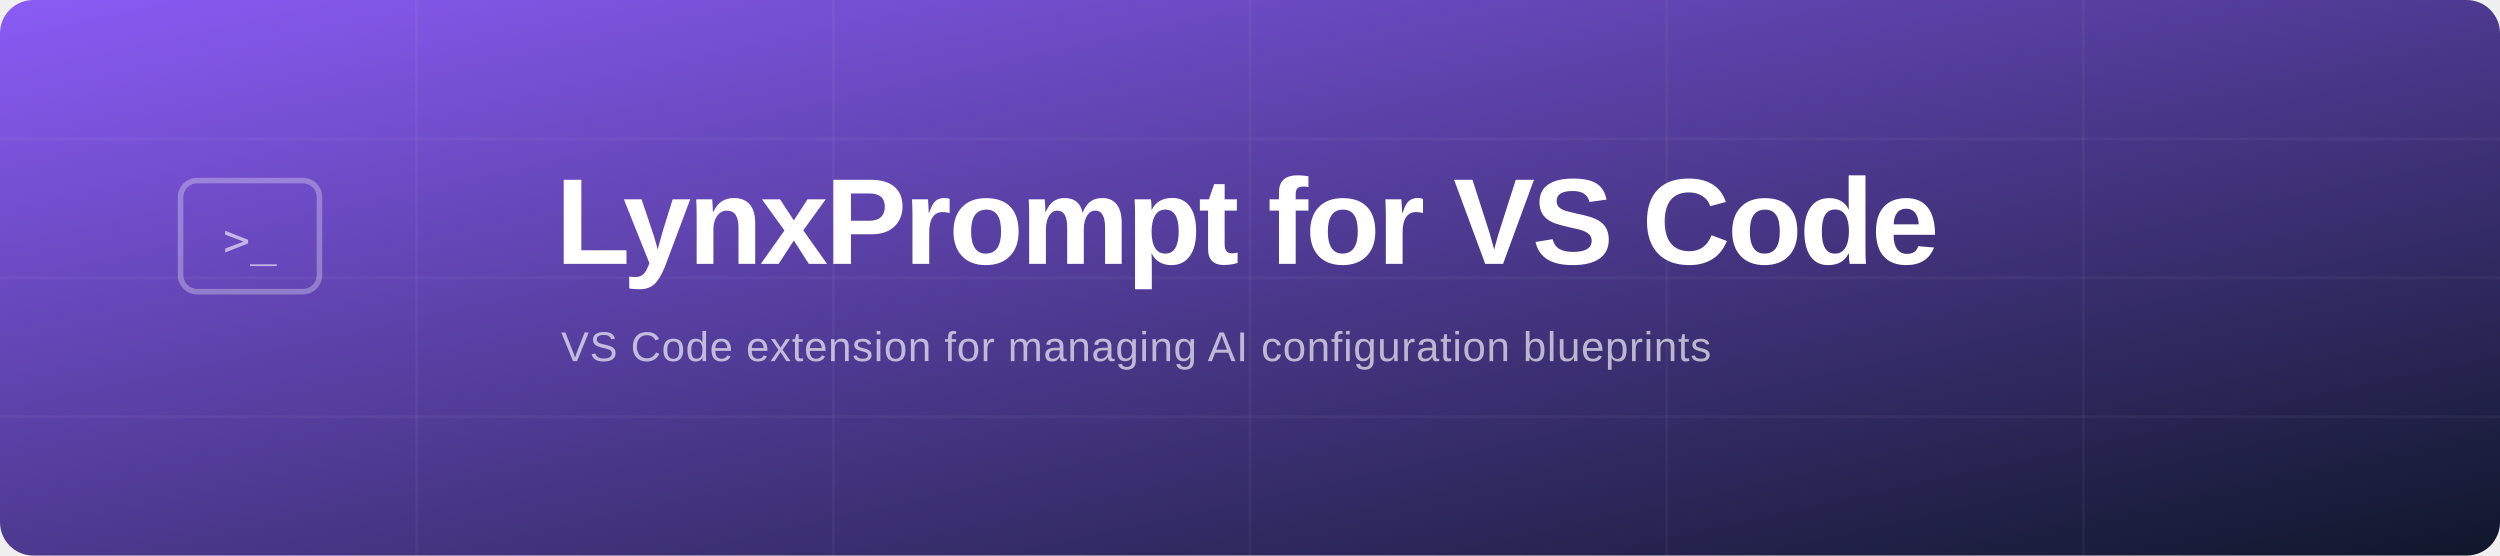
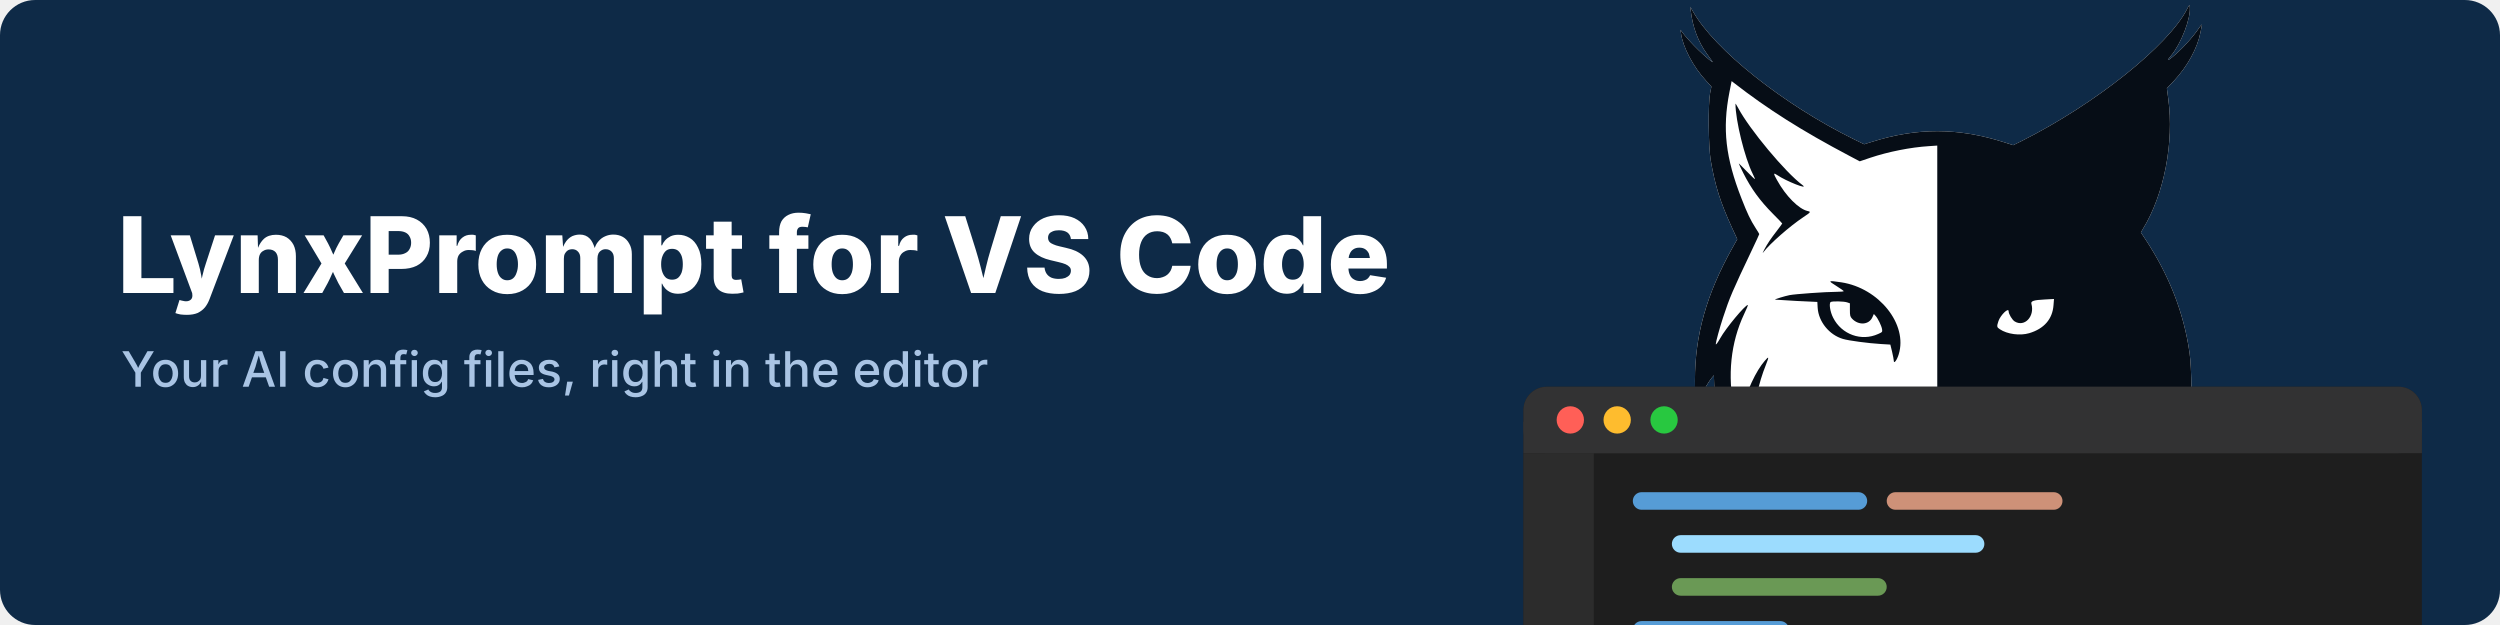
- <svg xmlns="http://www.w3.org/2000/svg" viewBox="0 0 900 200" width="900" height="200">
+ <svg xmlns="http://www.w3.org/2000/svg" viewBox="0 0 1280 320" width="1280" height="320" role="img" aria-label="LynxPrompt for VS Code">
  <defs>
-     <linearGradient id="bg" x1="0%" y1="0%" x2="100%" y2="100%">
-       <stop offset="0%" stop-color="#8b5cf6" />
-       <stop offset="100%" stop-color="#0f172a" />
-     </linearGradient>
+     <clipPath id="k">
+       <rect width="1280" height="320" rx="18" />
+     </clipPath>
  </defs>
-   <rect width="900" height="200" rx="12" fill="url(#bg)" />
-   <g stroke="#ffffff" stroke-opacity="0.04" stroke-width="1">
-     <line x1="0" y1="50" x2="900" y2="50" />
-     <line x1="0" y1="100" x2="900" y2="100" />
-     <line x1="0" y1="150" x2="900" y2="150" />
-     <line x1="150" y1="0" x2="150" y2="200" />
-     <line x1="300" y1="0" x2="300" y2="200" />
-     <line x1="450" y1="0" x2="450" y2="200" />
-     <line x1="600" y1="0" x2="600" y2="200" />
-     <line x1="750" y1="0" x2="750" y2="200" />
+   <g clip-path="url(#k)">
+     <rect width="1280" height="320" fill="#0E2A47" />
+     <g transform="translate(860 2) scale(0.42)" fill-rule="evenodd">
+       <path fill="#FFFFFF" d="m181 703.9c-34.2-18.7-81.2-82.7-101.2-137.6-1.8-5.1-3.6-9.3-4-9.3-.3 0-1.2 4.7-1.9 10.5-.7 5.8-1.6 10.5-1.9 10.5-1.1 0-12.5-24.8-15.9-34.4-8.6-24.3-12.9-47.5-13.8-73l-.6-17.9-2.4 2.9c-5 6.1-12.5 19.2-15.5 27.3-4.5 11.7-5.2 8.8-5.2-23.9 0-55.1 14-104.8 45.5-161.3l6.1-10.9-6.5-14.1c-14.2-31-20.5-51-25.9-82.2-2.8-16.7-3.3-68.4-.7-81.9l1.6-7.8-6.6-7.2c-15.3-16.4-28.2-40.9-30.5-57.6l-.6-4.5 1.7 2.5c3.7 5.1 13.3 15.7 20.4 22.5 9.1 8.7 18.9 16.8 16.9 13.9-.8-1.2-3.9-5.5-6.8-9.5-10.7-14.9-17.2-32.1-19.7-52.4l-.6-5 3 5.2c26.4 47.1 110.5 113.9 196.3 156.2l12.7 6.2 9.3-2.9c55-17.5 105.5-17.4 161.4.5l11 3.5 10.5-5.2c89.5-44.9 179-116.4 201.6-161 2.6-5.1 2.8-5.3 3.1-2.7 1.6 13.8-10.4 45.1-22.9 59.9-5.2 6.2-4.9 6.9.9 2.3 11.4-9.2 25-23.8 33.6-36.5 2.5-3.7 3.6-4.6 3.2-3-.3 1.4-1 5.2-1.7 8.5-3.7 19.4-16 41.8-32.4 59.3l-8.6 9.1 1.7 12.8c7.2 53.4-5.1 116.7-31 158.8l-2.4 4.1 4.6 6.9c29.7 44.9 47.5 90 54.7 139.5 2.8 18.5 3.2 72.1.7 72-.4 0-2.5-3.1-4.6-6.8-4.6-7.9-13.6-20.2-14.8-20.2-.4 0-.8 2.8-.8 6.3 0 28.1-14 78.7-29.7 107.7l-4.6 8.4-2.8-10.9c-2.8-11.6-3.5-13.6-7.6-22.7-2.6-5.9-4.3-7.4-4.3-3.9 0 8.2-18 47.2-30.7 66.6-14.7 22.4-35.4 45.4-46.9 52.1-5.7 3.4-5.8 3.1-3-4.7 3-8.3 5.3-18.5 6.1-27.4 .3-3.9.8-8.1 1.1-9.5 .9-4.2-1.1-1-3.9 6.6-8.4 21.8-27.8 46.4-48.1 60.8-8.8 6.3-9.5 6.4-7.3.9 8.7-21.9 6.5-54.9-5.4-80.3-3.8-8-12.5-23-13.5-23-.2 0-1.8 2.8-3.5 6.2-6.7 13.3-22 30.4-33.7 37.6-5.2 3.2-6.2 2.9-4-1.1 1.7-3.3 4.7-15.7 3.8-15.7-.5 0-1.5.8-2.2 1.8-5.3 7.1-26.5 22.6-40.1 29.3l-6.7 3.3-7.3-2.4c-3.9-1.4-13.2-5.5-20.5-9.2-7.2-3.7-13.2-6.4-13.2-6 0 .5 1.6 3.4 3.5 6.7 4.3 7 4.2 7.2-2.1 3.9-16.7-8.8-38.6-30.3-49.6-48.6-2.2-3.8-4.2-6.8-4.4-6.8-1.2 0-10.6 15.9-13.3 22.5-9.5 22.6-10.8 54.6-3.2 77.3 2.1 6 1.4 6.4-4.3 2-8.9-6.8-17.8-16.7-21.9-24.3-3.9-7.2-.1 11.5 4.8 24 1.9 4.9 3.3 9 3.2 9.1-.1.2-2.7-1.1-5.7-2.7z" />
+       <path fill="#060D16" d="m181 703.9c-34.2-18.7-81.2-82.7-101.2-137.6-1.8-5.1-3.6-9.3-4-9.3-.3 0-1.2 4.7-1.9 10.5-.7 5.8-1.6 10.5-1.9 10.5-1.1 0-12.5-24.8-15.9-34.4-8.6-24.3-12.9-47.5-13.8-73l-.6-17.9-2.4 2.9c-5 6.1-12.5 19.2-15.5 27.3-4.5 11.7-5.2 8.8-5.2-23.9 0-55.1 14-104.8 45.5-161.3l6.1-10.9-6.5-14.1c-14.2-31-20.5-51-25.9-82.2-2.8-16.7-3.3-68.4-.7-81.9l1.6-7.8-6.6-7.2c-15.3-16.4-28.2-40.9-30.5-57.6l-.6-4.5 1.7 2.5c3.7 5.1 13.3 15.7 20.4 22.5 9.1 8.7 18.9 16.8 16.9 13.9-.8-1.2-3.9-5.5-6.8-9.5-10.7-14.9-17.2-32.1-19.7-52.4l-.6-5 3 5.2c26.4 47.1 110.5 113.9 196.3 156.2l12.7 6.2 9.3-2.9c55-17.5 105.5-17.4 161.4.5l11 3.5 10.5-5.2c89.5-44.9 179-116.4 201.6-161 2.6-5.1 2.8-5.3 3.1-2.7 1.6 13.8-10.4 45.1-22.9 59.9-5.2 6.2-4.9 6.9.9 2.3 11.4-9.2 25-23.8 33.6-36.5 2.5-3.7 3.6-4.6 3.2-3-.3 1.4-1 5.2-1.7 8.5-3.7 19.4-16 41.8-32.4 59.3l-8.6 9.1 1.7 12.8c7.2 53.4-5.1 116.7-31 158.8l-2.4 4.1 4.6 6.9c29.7 44.9 47.5 90 54.7 139.5 2.8 18.5 3.2 72.1.7 72-.4 0-2.5-3.1-4.6-6.8-4.6-7.9-13.6-20.2-14.8-20.2-.4 0-.8 2.8-.8 6.3 0 28.1-14 78.7-29.7 107.7l-4.6 8.4-2.8-10.9c-2.8-11.6-3.5-13.6-7.6-22.7-2.6-5.9-4.3-7.4-4.3-3.9 0 8.2-18 47.2-30.7 66.6-14.7 22.4-35.4 45.4-46.9 52.1-5.7 3.4-5.8 3.1-3-4.7 3-8.3 5.3-18.5 6.1-27.4 .3-3.9.8-8.1 1.1-9.5 .9-4.2-1.1-1-3.9 6.6-8.4 21.8-27.8 46.4-48.1 60.8-8.8 6.3-9.5 6.4-7.3.9 8.7-21.9 6.5-54.9-5.4-80.3-3.8-8-12.5-23-13.5-23-.2 0-1.8 2.8-3.5 6.2-6.7 13.3-22 30.4-33.7 37.6-5.2 3.2-6.2 2.9-4-1.1 1.7-3.3 4.7-15.7 3.8-15.7-.5 0-1.5.8-2.2 1.8-5.3 7.1-26.5 22.6-40.1 29.3l-6.7 3.3-7.3-2.4c-3.9-1.4-13.2-5.5-20.5-9.2-7.2-3.7-13.2-6.4-13.2-6 0 .5 1.6 3.4 3.5 6.7 4.3 7 4.2 7.2-2.1 3.9-16.7-8.8-38.6-30.3-49.6-48.6-2.2-3.8-4.2-6.8-4.4-6.8-1.2 0-10.6 15.9-13.3 22.5-9.5 22.6-10.8 54.6-3.2 77.3 2.1 6 1.4 6.4-4.3 2-8.9-6.8-17.8-16.7-21.9-24.3-3.9-7.2-.1 11.5 4.8 24 1.9 4.9 3.3 9 3.2 9.1-.1.2-2.7-1.1-5.7-2.7zm-32-65.3c0-.2-1-2.5-2.1-5.2-6.2-13.9-9.5-47.2-6.9-70 .7-6.3 1.6-11.4 2-11.4 .4 0 1.7 3.7 2.9 8.2 5.7 20.7 20.9 50.9 32 63.7l3 3.4 .6-2.9c5.3-23 11.6-36.2 23.4-48.6 4.6-5 6.1-7.3 5.6-8.5-1.1-3-9.7-17.3-10.4-17.3-2.4.1-21 5.3-26 7.3-3.3 1.4-6.1 2.1-6.1 1.6 0-1.7 11.7-10.1 19.8-14.1 4.5-2.3 8.2-4.6 8.1-5.2 0-.6-.6-4-1.3-7.6l-1.2-6.5-11.4-.3c-15.5-.4-37.2 3.1-56.8 9.4-8.9 2.8-9.4 2.9-6.7.8 10.7-8.3 45.5-21 67.8-24.8l7.2-1.2v-3.4c0-4-.9-4.3-15.6-6.1-12.1-1.4-32.9.1-47.6 3.4-11.9 2.7-12.1 1.9-.9-3.3 16.8-7.7 32.8-11.8 49.6-12.7 10.6-.5 14.7 0 37 4.5l8.4 1.8-5.5 3.1c-7.2 4-8.1 5.3-7.7 10.5l.3 4.2 9.9 2.8c12.3 3.4 12.3 3.3 2.9 5.3-11.3 2.4-10.6 1.9-8.8 6.2 3.2 7.6 3.5 7.8 15.7 10.2 19 3.8 25 5.3 24.1 6.1-.4.4-7.3 1.9-15.3 3.4-18.7 3.5-17.4 2.9-15.5 6.6 10.1 19.5 60.1 17 83.9-4.1 8.7-7.9 8.1-11.2-4.2-21-4.2-3.5-12.6-11-18.5-16.8-10.5-10.3-10.8-10.5-10.3-7.1 .3 1.9.2 5.1-.2 7l-.9 3.5-1.5-3.5c-.8-2-2.5-6.5-3.8-10-1.3-3.6-3.8-10.1-5.7-14.4-4.2-10-3.8-10.3 3.9-2.9 9.5 9.1 10.1 9.2 14.8 4.4 7-7.2 16.6-8.6 28.2-4l4.8 1.9v-156.2-156.1l-10.2.7c-22.4 1.4-49.4 6.8-71.3 14.1l-13 4.4-12.5-6.6c-58-30.6-99.6-56.9-141.5-89.5l-2.2-1.7-2.7 13.7c-8.7 44.6-4.7 79.6 14.7 129.3 7.3 18.7 11 26.4 17.3 36.2 2.4 3.7 4.4 7 4.4 7.3 0 .4-4 9-8.9 19.3-24 50.5-27.1 57.7-35.3 82.6-4 12.2-8.8 29.7-8.8 32.1 0 1.6 2.3-1.4 5.4-7 6.9-12.4 30.4-40.6 33.7-40.6 .4 0-1.6 5.1-4.6 11.2-16.3 34.6-20.5 74.7-12.1 115.9 3.4 16.7 3.8 17.1 7 6.3 8.9-30.1 19.4-52.6 30.3-65.3 5.1-6 5.4-5.1 1.7 4.1-19.9 49.6-18.6 93.5 4.2 139 13.7 27.5 39.4 66.8 39.4 60.4zm165-38.6c0-20.9-.2-38-.5-38-.3 0-4.4 2.2-9.3 5-13.6 7.7-41.6 16-54.4 16-6.8 0-7.4.8-5.3 7.1 4.4 13 11.8 26 18.9 32.8 4.2 4.1 4.2 4.1 1.6-3.4-1.1-3.2-1.8-6-1.5-6.3 .2-.2 5 2.6 10.7 6.2 13.8 9 33.3 18.4 38.6 18.6 .9 0 1.2-8.2 1.2-38zm159-43.3c0-5.4-12.1-15.5-22.5-18.9-11.8-3.8-39.6-2.4-51.9 2.6-3 1.2-2.7 1.3 5.4 2 24.4 2 53 8 62.8 13.1 5.5 2.8 6.2 3 6.2 1.2zm36-23.7c-7.6-6.4-27-14.5-42.9-18.1-15.9-3.5-36.8-2.2-58.7 3.6-19.2 5.2-19 6.3 1 4.5 32.1-2.9 73.7 1.9 99.1 11.4 5.4 2 5.5 2 1.5-1.4zm18-29.1c-4.9-3.3-20-10.2-26.2-11.8-26.2-7.1-70.2-4.1-90.1 6.1-5.2 2.6-4.5 2.9 3.3 1.2 31.3-6.6 75.6-5.1 105 3.5 7.8 2.3 10.3 2.6 8 1zm-266-68.9c0-1.3-1-6.3-2.1-11.1l-2.1-8.6-11.7-.7c-15.1-.9-39.2-4.1-46.1-6.2-16.7-4.9-29.7-21-30.8-37.9l-.4-7.2-25.7-1.2c-14.1-.8-25.7-1.5-25.9-1.6-.5-.5 11.8-4.3 17.8-5.5 6.7-1.3 44-4 56.8-4 5 0 9.2-.4 9.2-.8 0-.4-4.1-3.3-9.2-6.5-10.5-6.5-10.1-6.7 6.2-4.3 46 7 81.3 51.3 70 87.8-2.2 7.2-6 12.1-6 7.8zm-19.1-32.6c5.2-2.3 5.3-2.5 4.8-5.9-.7-4.2-5.1-13.2-7.9-16.2l-2.1-2.3-1.8 4c-4.2 9.4-16.9 10.2-24.9 1.6-2.2-2.5-2.5-3.6-2.5-10.7v-7.9l-3.5-1.2c-4.1-1.3-17.9-1.6-19.9-.4-2.3 1.5-.8 11.9 3 19.2 10.3 20.4 34.4 29.1 54.8 19.8zm184.2-1c18.1-5.4 28.4-17.2 29.6-34.1l.6-7.6-10.9.6c-14.1.7-17.7 1.9-16.6 5.5 4.2 15.3-8.5 28.6-20.4 21.3-3.1-1.9-7.4-9.1-7.4-12.4 0-5-9.8 4.5-12.4 11.9-2.2 6.6-2.1 7.6 1.7 10 9.1 6.1 24.6 8.1 35.8 4.8zm-323-101.9c4.2-7.8 7.8-13.1 15.6-23.2 3.5-4.5 6.3-8.4 6.3-8.6 0-.3-5.1-5.6-11.3-11.8-16-16.1-26.5-30.6-36.1-49.6-3.1-6.2-5.6-11.5-5.6-11.8 0-.3 4.3 4 9.6 9.5 5.3 5.5 9.9 9.9 10.1 9.6 .2-.2-1-3.2-2.7-6.5-9.7-19.4-21-65.1-21-85.4 0-.5 1.5 1.8 3.3 5.2 13.8 26 57.5 78.4 78.2 93.8 9 6.7-19.9-4.6-30.7-12.1-4.7-3.2-4.8-2-.1 6.3 10.7 19.4 26.5 35.2 37.3 37.6 4.2.9 3.9 1.4-5.3 7.5-16.5 11-41.1 32.6-48.5 42.5-1.5 2-1.2.9.9-3z" />
+     </g>
+     <g transform="translate(0 20)">
+       <rect x="780" y="178" width="460" height="170" rx="12" fill="#1E1E1E" />
+       <rect x="780" y="178" width="460" height="34" rx="12" fill="#323233" />
+       <rect x="780" y="196" width="460" height="16" fill="#323233" />
+       <circle cx="804" cy="195" r="7" fill="#FF5F57" />
+       <circle cx="828" cy="195" r="7" fill="#FEBC2E" />
+       <circle cx="852" cy="195" r="7" fill="#28C840" />
+       <rect x="780" y="212" width="36" height="120" fill="#2C2C2C" />
+       <rect x="836" y="232" width="120" height="9" rx="4.5" fill="#569CD6" />
+       <rect x="966" y="232" width="90" height="9" rx="4.5" fill="#CE9178" />
+       <rect x="856" y="254" width="160" height="9" rx="4.5" fill="#9CDCFE" />
+       <rect x="856" y="276" width="110" height="9" rx="4.5" fill="#6A9955" />
+       <rect x="836" y="298" width="80" height="9" rx="4.5" fill="#569CD6" />
+     </g>
+     <path fill="#fff" d="m63.1 150v-39.3h9.3v31.7h16.4v7.6zm26.7 10.3l2.1-6.7 1.1.3q1.7.5 3 .3 1.2-.2 1.9-1 .6-.7.6-1.9l-.1-1.2-11-29.6h9.8l4.4 14.4q.9 3 1.4 6 .1.9.3 1.8 .2-1 .4-1.8 .7-3.1 1.7-6l4.7-14.4h9.6l-12.4 32.6q-.9 2.4-2.3 4.2-1.5 1.8-3.7 2.9-2.3 1-5.6 1-1.7 0-3.3-.2-1.6-.3-2.6-.7zm42.7-27.1v16.8h-9.2v-29.5h8.6l.2 6.4q1.1-2.8 3-4.6 2.3-2.1 6.2-2.1 3.1 0 5.4 1.3 2.3 1.4 3.6 3.9 1.2 2.5 1.2 5.8v18.8h-9.2v-17q0-2.5-1.2-3.9-1.3-1.4-3.6-1.4-1.5 0-2.6.7-1.2.6-1.8 1.8-.6 1.2-.6 3zm22.9 16.8l9.2-15.1-8.6-14.4h9.7l2.3 4.2q1.2 2.3 2.2 4.7 .2.5.5 1 .2-.5.4-1 1-2.4 2.3-4.7l2.4-4.2h9.6l-8.9 14.4 9.3 15.1h-9.7l-2.9-5.1q-1.2-2.3-2.3-4.7-.2-.5-.4-1-.3.5-.5 1-1 2.4-2.2 4.7l-2.8 5.1zm34.3 0v-39.3h16.1q4.4 0 7.6 1.7 3.2 1.7 5 4.8 1.7 3.1 1.7 7.1 0 4.1-1.8 7.1-1.7 3-5 4.7-3.3 1.6-7.8 1.6h-6.5v12.3zm9.3-19.6h4.8q2.2 0 3.7-.8 1.5-.7 2.2-2.1 .8-1.4.8-3.2 0-1.9-.8-3.2-.7-1.4-2.2-2.1-1.5-.7-3.7-.7h-4.8zm25.9 19.6v-29.5h8.9v5.4h.3q.8-2.9 2.7-4.3 1.8-1.4 4.2-1.4 .6 0 1.3 0 .7.1 1.3.3v8q-.6-.3-1.7-.4-1.1-.1-1.9-.1-1.7 0-3 .8-1.4.7-2.2 2-.7 1.3-.7 3.1v16.1zm34.8.6q-4.6 0-7.9-2-3.3-1.9-5.1-5.3-1.8-3.4-1.8-7.9 0-4.6 1.8-8 1.8-3.4 5.1-5.3 3.3-1.9 7.9-1.9 4.6 0 8 1.9 3.3 1.9 5.1 5.3 1.7 3.4 1.7 8 0 4.5-1.7 7.9-1.8 3.4-5.1 5.3-3.4 2-8 2zm0-7.1q1.8 0 3-1 1.2-1 1.8-2.9 .7-1.8.7-4.3 0-2.4-.7-4.3-.6-1.8-1.8-2.8-1.2-1-3-1-1.7 0-2.9 1-1.3 1-1.9 2.8-.6 1.9-.6 4.3 0 2.5.6 4.3 .6 1.9 1.9 2.9 1.2 1 2.9 1zm19.8 6.5v-29.5h8.4l.4 5.9q.7-1.7 1.6-2.9 1.3-1.7 3.1-2.6 1.9-.8 3.9-.8 3.1 0 5.1 2.1 1.5 1.6 2.5 4.8 .6-1.9 1.7-3.2 1.5-1.9 3.6-2.8 2-.9 4.2-.9 2.8 0 4.9 1.2 2.1 1.2 3.3 3.5 1.3 2.2 1.3 5.3v19.9h-9.2v-17.8q0-2.2-1.2-3.4-1.2-1.2-3-1.2-1.3 0-2.2.6-1 .6-1.5 1.6-.5 1.1-.5 2.5v17.7h-8.8v-17.9q0-2.1-1.2-3.3-1.1-1.2-2.9-1.2-1.3 0-2.3.6-.9.6-1.5 1.7-.5 1-.5 2.6v17.5zm50.1 11v-40.5h9v5.1h.4q.5-1.4 1.6-2.6 1.1-1.2 2.7-2 1.7-.8 4-.8 3.1 0 5.8 1.6 2.7 1.6 4.3 5 1.7 3.3 1.7 8.5 0 5-1.6 8.4-1.6 3.3-4.3 5-2.7 1.7-6 1.7-2.2 0-3.8-.7-1.7-.8-2.8-2-1.1-1.2-1.6-2.5h-.2v15.8zm14.5-17.8q1.8 0 3-.9 1.2-1 1.9-2.8 .6-1.8.6-4.2 0-2.4-.6-4.2-.7-1.8-1.9-2.8-1.2-.9-3-.9-1.8 0-3 .9-1.2 1-1.9 2.8-.7 1.7-.7 4.2 0 2.4.7 4.2 .7 1.8 1.9 2.8 1.3.9 3 .9zm35.8-22.7v6.9h-5.3v13.6q0 1.1.5 1.7 .6.6 1.8.6 .5 0 1.4-.1 .8-.1 1.2-.2l1.2 6.7q-1.6.4-3 .6-1.5.1-2.8.1-4.7 0-7.1-2.2-2.4-2.2-2.4-6.4v-14.4h-3.9v-6.9h3.9v-7h9.2v7zm34 0v6.9h-5.9v22.6h-9.1v-22.6h-5v-6.9h5v-1.6q0-3.3 1.2-5.6 1.3-2.2 3.6-3.3 2.2-1.1 5.2-1.1 1.9 0 3.7.3 1.7.3 2.5.5l-1.5 6.7q-.5-.1-1.2-.2-.7-.1-1.5-.1-1.6 0-2.2.7-.7.8-.7 2.1v1.6zm17.3 30.1q-4.6 0-7.9-2-3.3-1.9-5.1-5.3-1.8-3.4-1.8-7.9 0-4.6 1.8-8 1.8-3.4 5.1-5.3 3.3-1.9 7.9-1.9 4.7 0 8 1.9 3.3 1.9 5.1 5.3 1.7 3.4 1.7 8 0 4.5-1.7 7.9-1.8 3.4-5.1 5.3-3.3 2-8 2zm0-7.1q1.8 0 3-1 1.2-1 1.9-2.9 .6-1.8.6-4.3 0-2.4-.6-4.3-.7-1.8-1.9-2.8-1.2-1-3-1-1.7 0-2.9 1-1.2 1-1.9 2.8-.6 1.9-.6 4.3 0 2.5.6 4.3 .7 1.9 1.9 2.9 1.2 1 2.9 1zm19.8 6.5v-29.5h8.9v5.4h.4q.7-2.9 2.6-4.3 1.8-1.4 4.2-1.4 .7 0 1.4 0 .7.1 1.2.3v8q-.6-.3-1.7-.4-1-.1-1.9-.1-1.7 0-3 .8-1.4.7-2.1 2-.8 1.3-.8 3.1v16.1zm46.2 0l-13.5-39.3h10.5l5.4 17.2q1.3 4.2 2.5 8.9 .7 2.7 1.4 5.6 .7-2.9 1.3-5.6 1.1-4.7 2.4-8.9l5.2-17.2h10.4l-13.2 39.3zm45 .5q-4.9 0-8.5-1.4-3.7-1.5-5.7-4.5-2-3-2.1-7.6h8.9q.2 1.9 1.1 3.2 .9 1.3 2.5 2 1.6.6 3.7.6 1.9 0 3.3-.5 1.4-.6 2.2-1.5 .7-1 .7-2.2 0-1.2-.7-1.9-.7-.8-2-1.4-1.4-.6-3.6-1.1l-4.2-1q-5.1-1.2-8-3.8-2.9-2.6-2.9-7.1 0-3.6 2-6.3 2-2.8 5.4-4.3 3.5-1.5 7.9-1.5 4.6 0 7.9 1.5 3.4 1.6 5.2 4.3 1.9 2.8 1.9 6.4h-8.9q-.2-2.1-1.7-3.3-1.6-1.2-4.4-1.2-1.8 0-3.1.5-1.3.5-1.9 1.3-.6.9-.6 2 0 1.2.7 2.1 .7.8 2 1.3 1.3.6 3.1 1l3.4.8q2.8.6 5 1.6 2.3 1.1 3.8 2.5 1.6 1.5 2.4 3.4 .8 1.9.8 4.2 0 3.7-1.9 6.4-1.9 2.7-5.3 4.1-3.5 1.4-8.4 1.4zm50 0q-5.3 0-9.5-2.3-4.2-2.4-6.6-6.9-2.5-4.5-2.5-10.9 0-6.5 2.5-11 2.5-4.5 6.7-6.9 4.2-2.3 9.4-2.3 3.5 0 6.5.9 3 1 5.3 2.9 2.3 1.8 3.7 4.5 1.4 2.7 1.9 6.1h-9.4q-.3-1.5-.9-2.6-.6-1.2-1.6-2-1-.8-2.3-1.2-1.4-.4-2.9-.4-2.9 0-5 1.4-2.1 1.4-3.2 4.1-1.1 2.7-1.1 6.5 0 3.9 1.1 6.6 1.1 2.7 3.2 4 2.1 1.4 4.9 1.4 1.6 0 2.9-.5 1.3-.4 2.3-1.2 1-.8 1.7-2 .6-1.1.9-2.6h9.4q-.3 2.7-1.5 5.2-1.2 2.6-3.4 4.7-2.2 2-5.4 3.3-3.1 1.2-7.1 1.2zm36.1.1q-4.6 0-7.9-2-3.3-1.9-5.1-5.3-1.8-3.4-1.8-7.9 0-4.6 1.8-8 1.8-3.4 5.1-5.3 3.3-1.9 7.9-1.9 4.7 0 8 1.9 3.3 1.9 5.1 5.3 1.7 3.4 1.7 8 0 4.5-1.7 7.9-1.8 3.4-5.1 5.3-3.3 2-8 2zm0-7.1q1.8 0 3-1 1.2-1 1.9-2.9 .6-1.8.6-4.3 0-2.4-.6-4.3-.7-1.8-1.9-2.8-1.2-1-3-1-1.7 0-2.9 1-1.2 1-1.9 2.8-.6 1.9-.6 4.3 0 2.5.6 4.3 .7 1.9 1.9 2.9 1.2 1 2.9 1zm30.5 6.9q-3.3 0-6-1.7-2.7-1.7-4.3-5-1.5-3.4-1.5-8.4 0-5.2 1.6-8.5 1.7-3.4 4.3-5 2.7-1.6 5.8-1.6 2.3 0 4 .8 1.7.8 2.7 2 1.1 1.2 1.7 2.6h.2v-14.9h9.1v39.3h-9v-4.8h-.3q-.6 1.3-1.7 2.5-1.1 1.2-2.7 2-1.7.7-3.9.7zm3.1-7.2q1.8 0 3-.9 1.3-1 1.9-2.8 .7-1.8.7-4.2 0-2.5-.7-4.2-.6-1.8-1.9-2.8-1.2-.9-3-.9-1.8 0-3 .9-1.2 1-1.8 2.8-.7 1.8-.7 4.2 0 2.4.7 4.2 .6 1.8 1.8 2.8 1.2.9 3 .9zm34.4 7.4q-4.6 0-8-1.9-3.3-1.8-5.1-5.2-1.8-3.4-1.8-8.1 0-4.6 1.8-8 1.8-3.4 5-5.3 3.3-1.9 7.7-1.9 3.1 0 5.7.9 2.6 1 4.5 2.9 2 1.9 3 4.7 1 2.8 1 6.5v2.3h-19.7q.1 2 .8 3.4 .7 1.5 2.1 2.2 1.3.8 3.1.8 1.3 0 2.3-.4 1-.3 1.7-1 .7-.7 1.1-1.6l8.2 1.3q-.7 2.5-2.5 4.4-1.8 1.9-4.6 2.9-2.7 1.1-6.3 1.1zm-5.8-18.5h10.9q-.2-1.2-.5-2.2-.7-1.5-1.9-2.3-1.2-.8-3-.8-1.8 0-3 .8-1.3.8-1.9 2.3-.5 1-.6 2.2z" />
+     <path fill="#A9C4E4" d="m69.3 198v-7.2l-6.7-11h3.3l3.4 5.8q.6 1 1 1.8 .2.5.4 1 .3-.5.5-1 .4-.9 1-1.8l3.3-5.8h3.3l-6.7 11v7.2zm15.5.3q-2 0-3.4-.9-1.4-.9-2.2-2.5-.8-1.6-.8-3.7 0-2.1.8-3.7 .8-1.6 2.2-2.4 1.4-.9 3.4-.9 1.9 0 3.3.9 1.5.8 2.3 2.4 .8 1.6.8 3.7 0 2.1-.8 3.7-.8 1.6-2.3 2.5-1.4.9-3.3.9zm0-2.3q1.2 0 2-.6 .8-.7 1.2-1.8 .4-1.1.4-2.4 0-1.3-.4-2.3-.4-1.1-1.2-1.8-.8-.6-2-.6-1.3 0-2.1.6-.8.7-1.2 1.7-.4 1.1-.4 2.4 0 1.3.4 2.4 .4 1.1 1.2 1.8 .8.6 2.1.6zm14 2.2q-1.4 0-2.5-.6-1-.6-1.6-1.7-.6-1.2-.6-2.9v-8.6h2.7v8.3q0 1.5.8 2.3 .8.8 2.1.8 .9 0 1.6-.4 .7-.4 1.2-1.1 .4-.8.4-1.9v-8h2.7v13.6h-2.6v-2.7q-.6 1.4-1.5 2-1.2.9-2.7.9zm10.4-.2v-13.6h2.6v2.1h.1q.4-1.1 1.3-1.7 1-.6 2.2-.6 .2 0 .6 0 .3 0 .5 0v2.6q-.1-.1-.6-.1-.4-.1-.8-.1-.9 0-1.7.4-.7.4-1.1 1.1-.4.7-.4 1.6v8.3zm15.1 0l6.5-18.2h3.4l6.6 18.2h-3l-1.7-4.8h-7.1l-1.7 4.8zm11-7.1l-1.1-3q-.4-1.3-.9-2.9-.4-1.3-.8-3-.5 1.7-.9 3-.5 1.7-.8 2.9l-1.1 3zm10.9-11.1v18.2h-2.8v-18.2zm16.2 18.5q-1.9 0-3.3-.9-1.4-.9-2.2-2.5-.8-1.6-.8-3.7 0-2.1.8-3.7 .8-1.6 2.2-2.4 1.4-.9 3.3-.9 1.1 0 2 .3 1 .2 1.7.7 .8.6 1.3 1.3 .5.8.8 1.7l-2.6.6q-.1-.5-.4-.9-.3-.5-.7-.8-.4-.3-.9-.5-.5-.1-1.1-.1-1.3 0-2.1.6-.8.7-1.2 1.7-.4 1.1-.4 2.4 0 1.4.4 2.4 .4 1.1 1.2 1.8 .8.6 2.1.6 .6 0 1.1-.2 .5-.1 1-.5 .4-.3.6-.7 .3-.5.4-1.1l2.6.7q-.3.9-.8 1.7-.5.7-1.3 1.3-.7.5-1.6.8-1 .3-2.1.3zm14.5 0q-1.9 0-3.4-.9-1.4-.9-2.2-2.5-.8-1.6-.8-3.7 0-2.1.8-3.7 .8-1.6 2.2-2.4 1.5-.9 3.4-.9 1.9 0 3.3.9 1.5.8 2.3 2.4 .8 1.6.8 3.7 0 2.1-.8 3.7-.8 1.6-2.3 2.5-1.4.9-3.3.9zm0-2.3q1.2 0 2-.6 .8-.7 1.2-1.8 .4-1.1.4-2.4 0-1.3-.4-2.3-.4-1.1-1.2-1.8-.8-.6-2-.6-1.3 0-2.1.6-.8.7-1.2 1.7-.4 1.1-.4 2.4 0 1.3.4 2.4 .4 1.1 1.2 1.8 .8.6 2.1.6zm12-6.1v8.1h-2.7v-13.6h2.6v2.6q.6-1.3 1.5-2 1.1-.8 2.7-.8 1.4 0 2.4.6 1.1.6 1.7 1.7 .6 1.1.6 2.8v8.7h-2.7v-8.3q0-1.5-.8-2.3-.8-.9-2.1-.9-.9 0-1.6.4-.8.4-1.2 1.2-.4.7-.4 1.8zm19.1-5.5v2.1h-3v11.5h-2.7v-11.5h-2.6v-2.1h2.6v-1.6q0-1.3.6-2.1 .5-.9 1.5-1.3 .9-.4 2-.4 .8 0 1.4.1 .5.1.8.2l-.6 2.2q-.2-.1-.5-.1-.3-.1-.7-.1-1 0-1.4.5-.4.5-.4 1.4v1.2zm2.8 13.6v-13.6h2.7v13.6zm1.4-15.7q-.7 0-1.2-.5-.5-.5-.5-1.1 0-.7.5-1.2 .5-.4 1.2-.4 .7 0 1.2.4 .5.5.5 1.2 0 .6-.5 1.1-.5.5-1.2.5zm10.6 21.1q-1.5 0-2.7-.4-1.2-.4-1.9-1.1-.8-.7-1.2-1.5l2.3-1q.2.4.6.8 .4.4 1.1.7 .7.3 1.8.3 1.6 0 2.6-.7 .9-.7.9-2.3v-2.7h-.2q-.2.5-.7 1-.4.5-1.2.9-.8.4-2 .4-1.6 0-2.9-.8-1.3-.7-2.1-2.2-.7-1.5-.7-3.7 0-2.1.7-3.7 .8-1.6 2.1-2.4 1.3-.8 2.9-.8 1.3 0 2.1.4 .8.4 1.2 1 .5.5.7 1h.2v-2.2h2.6v13.8q0 1.8-.8 2.9-.8 1.2-2.2 1.7-1.4.6-3.2.6zm0-7.8q1.2 0 2-.6 .7-.5 1.1-1.5 .4-1 .4-2.4 0-1.4-.4-2.4-.4-1.1-1.1-1.6-.8-.6-2-.6-1.2 0-2 .6-.8.6-1.2 1.6-.4 1.1-.4 2.4 0 1.3.4 2.3 .4 1 1.2 1.6 .8.6 2 .6zm23.2-11.2v2.1h-3v11.5h-2.7v-11.5h-2.6v-2.1h2.6v-1.6q0-1.3.6-2.1 .5-.9 1.5-1.3 .9-.4 2-.4 .8 0 1.4.1 .6.1.8.2l-.6 2.2q-.2-.1-.5-.1-.3-.1-.7-.1-1 0-1.4.5-.4.5-.4 1.4v1.2zm2.8 13.6v-13.6h2.7v13.6zm1.4-15.7q-.7 0-1.2-.5-.5-.5-.5-1.1 0-.7.5-1.2 .5-.4 1.2-.4 .7 0 1.2.4 .5.5.5 1.2 0 .6-.5 1.1-.5.5-1.2.5zm7.6-2.5v18.2h-2.7v-18.2zm9.5 18.5q-2 0-3.5-.9-1.4-.9-2.2-2.4-.8-1.6-.8-3.7 0-2.1.8-3.7 .8-1.6 2.2-2.5 1.4-.9 3.3-.9 1.2 0 2.2.4 1.1.4 2 1.2 .9.8 1.4 2.1 .5 1.3.5 3.1v1h-9.7q.1 1.2.5 2.1 .5 1 1.3 1.5 .9.5 2 .5 .8 0 1.4-.3 .6-.2 1.1-.6 .4-.4.6-1.1l2.6.6q-.4 1.1-1.1 1.9-.8.8-2 1.2-1.1.5-2.6.5zm-3.8-8.3h7q-.1-.9-.3-1.6-.4-.9-1.2-1.5-.8-.5-1.9-.5-1.1 0-2 .6-.8.5-1.2 1.4-.3.7-.4 1.6zm17.5 8.3q-1.5 0-2.6-.4-1.2-.5-1.9-1.3-.7-.8-1-2.1l2.5-.5q.3 1.1 1.1 1.6 .8.5 1.9.5 1.3 0 2.1-.5 .8-.6.8-1.3 0-.7-.5-1.1-.5-.4-1.4-.7l-2.3-.5q-1.9-.4-2.9-1.3-.9-1-.9-2.5 0-1.2.7-2.1 .7-.9 1.9-1.4 1.1-.5 2.7-.5 1.5 0 2.5.4 1.1.4 1.7 1.2 .7.8 1 1.8l-2.5.5q-.2-.7-.8-1.3-.7-.5-1.9-.5-1.1 0-1.8.5-.8.5-.8 1.3 0 .7.5 1.1 .5.4 1.6.7l2.2.4q1.9.5 2.8 1.4 .9.9.9 2.3 0 1.3-.7 2.2-.7 1-1.9 1.5-1.3.6-3 .6zm8.3 4.2l1.1-7.1h2.9l-2 7.1zm14.3-4.5v-13.6h2.6v2.1h.1q.4-1.1 1.3-1.7 1-.6 2.2-.6 .2 0 .6 0 .3 0 .5 0v2.6q-.1-.1-.5-.1-.5-.1-.9-.1-.9 0-1.7.4-.7.4-1.1 1.1-.4.7-.4 1.6v8.3zm9.8 0v-13.6h2.7v13.6zm1.4-15.7q-.7 0-1.2-.5-.5-.5-.5-1.1 0-.7.5-1.2 .5-.4 1.2-.4 .7 0 1.2.4 .5.5.5 1.2 0 .6-.5 1.1-.5.5-1.2.5zm10.6 21.1q-1.5 0-2.7-.4-1.2-.4-1.9-1.1-.8-.7-1.1-1.5l2.2-1q.2.4.7.8 .4.4 1.1.7 .7.3 1.7.3 1.6 0 2.6-.7 .9-.7.9-2.3v-2.7h-.2q-.2.5-.7 1-.4.5-1.2.9-.7.4-2 .4-1.6 0-2.9-.8-1.3-.7-2-2.2-.8-1.5-.8-3.7 0-2.1.8-3.7 .7-1.6 2-2.4 1.3-.8 2.9-.8 1.3 0 2.1.4 .8.4 1.2 1 .5.5.7 1h.2v-2.2h2.6v13.8q0 1.8-.8 2.9-.8 1.2-2.2 1.7-1.4.6-3.2.6zm0-7.8q1.2 0 2-.6 .7-.5 1.2-1.5 .4-1 .4-2.4 0-1.4-.4-2.4-.5-1.1-1.2-1.6-.8-.6-2-.6-1.2 0-1.9.6-.8.6-1.2 1.6-.4 1.1-.4 2.4 0 1.3.4 2.3 .4 1 1.2 1.6 .8.6 1.9.6zm12.5-5.7v8.1h-2.7v-18.2h2.7v7q.5-1.2 1.4-1.8 1.1-.8 2.7-.8 1.4 0 2.5.6 1 .6 1.6 1.7 .6 1.1.6 2.8v8.7h-2.7v-8.3q0-1.5-.8-2.3-.8-.9-2.1-.9-.9 0-1.6.4-.8.4-1.2 1.2-.4.7-.4 1.8zm18.2-5.5v2.1h-2.7v7.8q0 .8.3 1.2 .4.4 1.2.4 .2 0 .5 0 .4-.1.6-.1l.5 2.1q-.4.1-.9.2-.5.1-1 .1-1.9 0-2.9-1-1-.9-1-2.7v-8h-2v-2.1h2v-3.3h2.7v3.3zm9.3 13.6v-13.6h2.7v13.6zm1.4-15.7q-.7 0-1.2-.5-.5-.5-.5-1.1 0-.7.5-1.2 .5-.4 1.2-.4 .7 0 1.2.4 .5.5.5 1.2 0 .6-.5 1.1-.5.5-1.2.5zm7.6 7.6v8.1h-2.7v-13.6h2.6v2.6q.6-1.3 1.5-2 1.1-.8 2.7-.8 1.4 0 2.5.6 1 .6 1.6 1.7 .6 1.1.6 2.8v8.7h-2.7v-8.3q0-1.5-.8-2.3-.8-.9-2.1-.9-.9 0-1.6.4-.7.4-1.2 1.2-.4.7-.4 1.8zm24.9-5.5v2.1h-2.7v7.8q0 .8.3 1.2 .4.4 1.1.4 .3 0 .6 0 .3-.1.6-.1l.5 2.1q-.5.1-1 .2-.4.1-.9.1-1.9 0-2.9-1-1-.9-1-2.7v-8h-2v-2.1h2v-3.3h2.7v3.3zm5.4 5.5v8.1h-2.7v-18.2h2.6v7q.6-1.2 1.4-1.8 1.2-.8 2.8-.8 1.4 0 2.4.6 1 .6 1.6 1.7 .6 1.1.6 2.8v8.7h-2.7v-8.3q0-1.5-.8-2.3-.7-.9-2.1-.9-.9 0-1.6.4-.7.4-1.1 1.2-.4.7-.4 1.8zm18.2 8.4q-2 0-3.5-.9-1.4-.9-2.2-2.4-.8-1.6-.8-3.7 0-2.1.8-3.7 .7-1.6 2.1-2.5 1.5-.9 3.4-.9 1.1 0 2.2.4 1.1.4 2 1.2 .8.8 1.4 2.1 .5 1.3.5 3.1v1h-9.7q0 1.2.5 2.1 .4 1 1.3 1.5 .9.5 2 .5 .8 0 1.4-.3 .6-.2 1-.6 .5-.4.7-1.1l2.6.6q-.4 1.1-1.2 1.9-.7.8-1.9 1.2-1.1.5-2.6.5zm-3.8-8.3h7q-.1-.9-.4-1.6-.4-.9-1.1-1.5-.8-.5-1.9-.5-1.2 0-2 .6-.8.5-1.2 1.4-.3.7-.4 1.6zm25.2 8.3q-2.1 0-3.5-.9-1.5-.9-2.3-2.4-.8-1.6-.8-3.7 0-2.1.8-3.7 .8-1.6 2.2-2.5 1.4-.9 3.3-.9 1.2 0 2.3.4 1.1.4 1.9 1.2 .9.8 1.4 2.1 .5 1.3.5 3.1v1h-9.7q.1 1.2.5 2.1 .5 1 1.4 1.5 .8.5 2 .5 .7 0 1.3-.3 .7-.2 1.1-.6 .4-.4.7-1.1l2.5.6q-.3 1.1-1.1 1.9-.8.8-1.9 1.2-1.2.5-2.6.5zm-3.9-8.3h7q0-.9-.3-1.6-.4-.9-1.2-1.5-.7-.5-1.9-.5-1.1 0-1.9.6-.8.5-1.2 1.4-.4.7-.5 1.6zm17.7 8.3q-1.6 0-2.9-.9-1.3-.8-2.1-2.4-.7-1.6-.7-3.8 0-2.2.8-3.8 .7-1.6 2-2.4 1.3-.8 2.9-.8 1.3 0 2.1.4 .8.4 1.2 1 .4.5.7 1h.1v-6.8h2.7v18.2h-2.6v-2.1h-.2q-.3.4-.7 1-.5.5-1.3.9-.7.5-2 .5zm.6-2.3q1.2 0 2-.6 .7-.6 1.1-1.7 .5-1.1.5-2.5 0-1.4-.4-2.5-.4-1.1-1.2-1.6-.8-.6-2-.6-1.2 0-2 .6-.7.6-1.1 1.7-.4 1-.4 2.4 0 1.3.4 2.4 .4 1.1 1.2 1.8 .8.6 1.9.6zm9.8 2v-13.6h2.7v13.6zm1.4-15.7q-.7 0-1.2-.5-.5-.5-.5-1.1 0-.7.5-1.2 .5-.4 1.2-.4 .7 0 1.2.4 .5.5.5 1.2 0 .6-.5 1.1-.5.5-1.2.5zm10.7 2.1v2.1h-2.7v7.8q0 .8.4 1.2 .3.4 1.1.4 .2 0 .6 0 .3-.1.5-.1l.5 2.1q-.4.1-.9.2-.5.1-1 .1-1.8 0-2.8-1-1.1-.9-1.1-2.7v-8h-2v-2.1h2v-3.3h2.7v3.3zm8.2 13.9q-1.9 0-3.3-.9-1.5-.9-2.3-2.5-.8-1.6-.8-3.7 0-2.1.8-3.7 .8-1.6 2.3-2.4 1.4-.9 3.3-.9 1.9 0 3.4.9 1.4.8 2.2 2.4 .8 1.6.8 3.7 0 2.1-.8 3.7-.8 1.6-2.2 2.5-1.5.9-3.4.9zm0-2.3q1.3 0 2.1-.6 .8-.7 1.2-1.8 .4-1.1.4-2.4 0-1.3-.4-2.3-.4-1.1-1.2-1.8-.8-.6-2.1-.6-1.2 0-2 .6-.8.7-1.2 1.7-.4 1.1-.4 2.4 0 1.3.4 2.4 .4 1.1 1.2 1.8 .8.6 2 .6zm9.4 2v-13.6h2.6v2.1h.1q.4-1.1 1.3-1.7 1-.6 2.2-.6 .2 0 .6 0 .3 0 .5 0v2.6q-.1-.1-.6-.1-.4-.1-.8-.1-.9 0-1.7.4-.7.4-1.1 1.1-.4.7-.4 1.6v8.3z" />
  </g>
-   <g transform="translate(60, 55)">
-     <rect x="5" y="10" width="50" height="40" rx="6" fill="none" stroke="#ffffff" stroke-width="2" opacity="0.3" />
-     <text x="30" y="37" text-anchor="middle" font-family="monospace" font-size="16" fill="#ffffff" opacity="0.6">&gt;_</text>
-   </g>
-   <text x="200" y="95" font-family="'Segoe UI', 'Helvetica Neue', Arial, sans-serif" font-size="44" font-weight="700" fill="#ffffff" letter-spacing="-1">LynxPrompt for VS Code</text>
-   <text x="202" y="130" font-family="'Segoe UI', 'Helvetica Neue', Arial, sans-serif" font-size="15" fill="#ffffff" opacity="0.65" letter-spacing="0.3">VS Code extension for managing AI configuration blueprints</text>
</svg>
